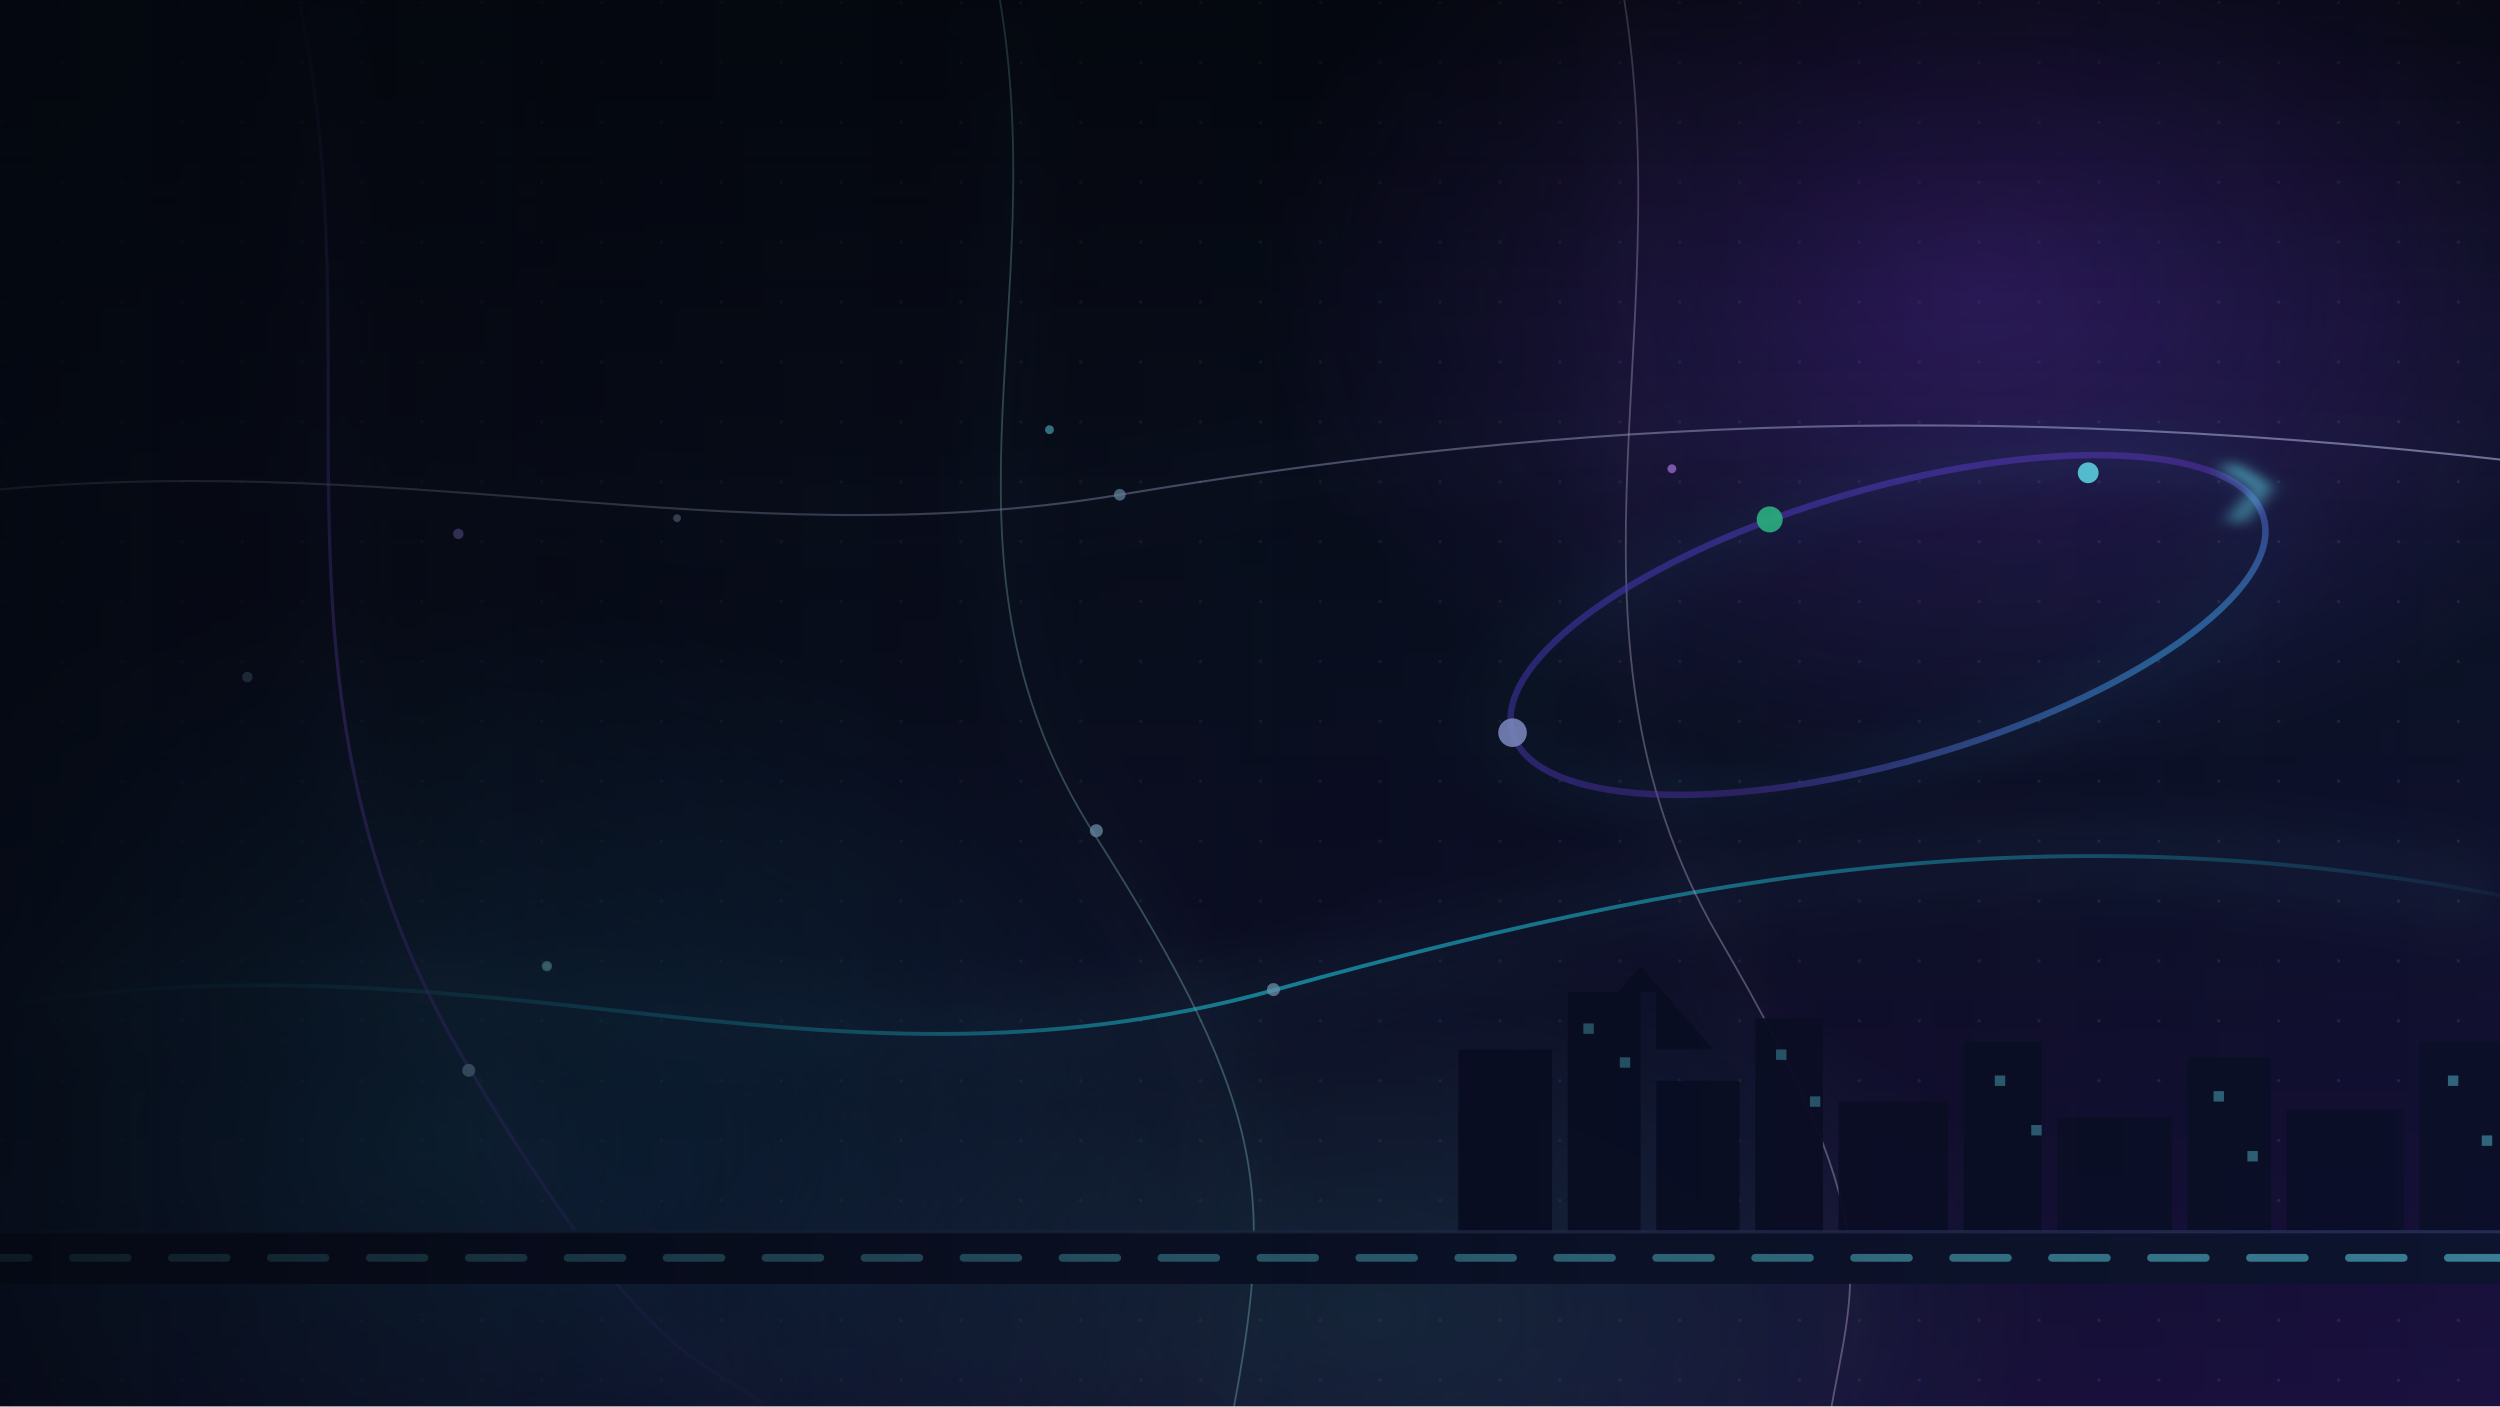
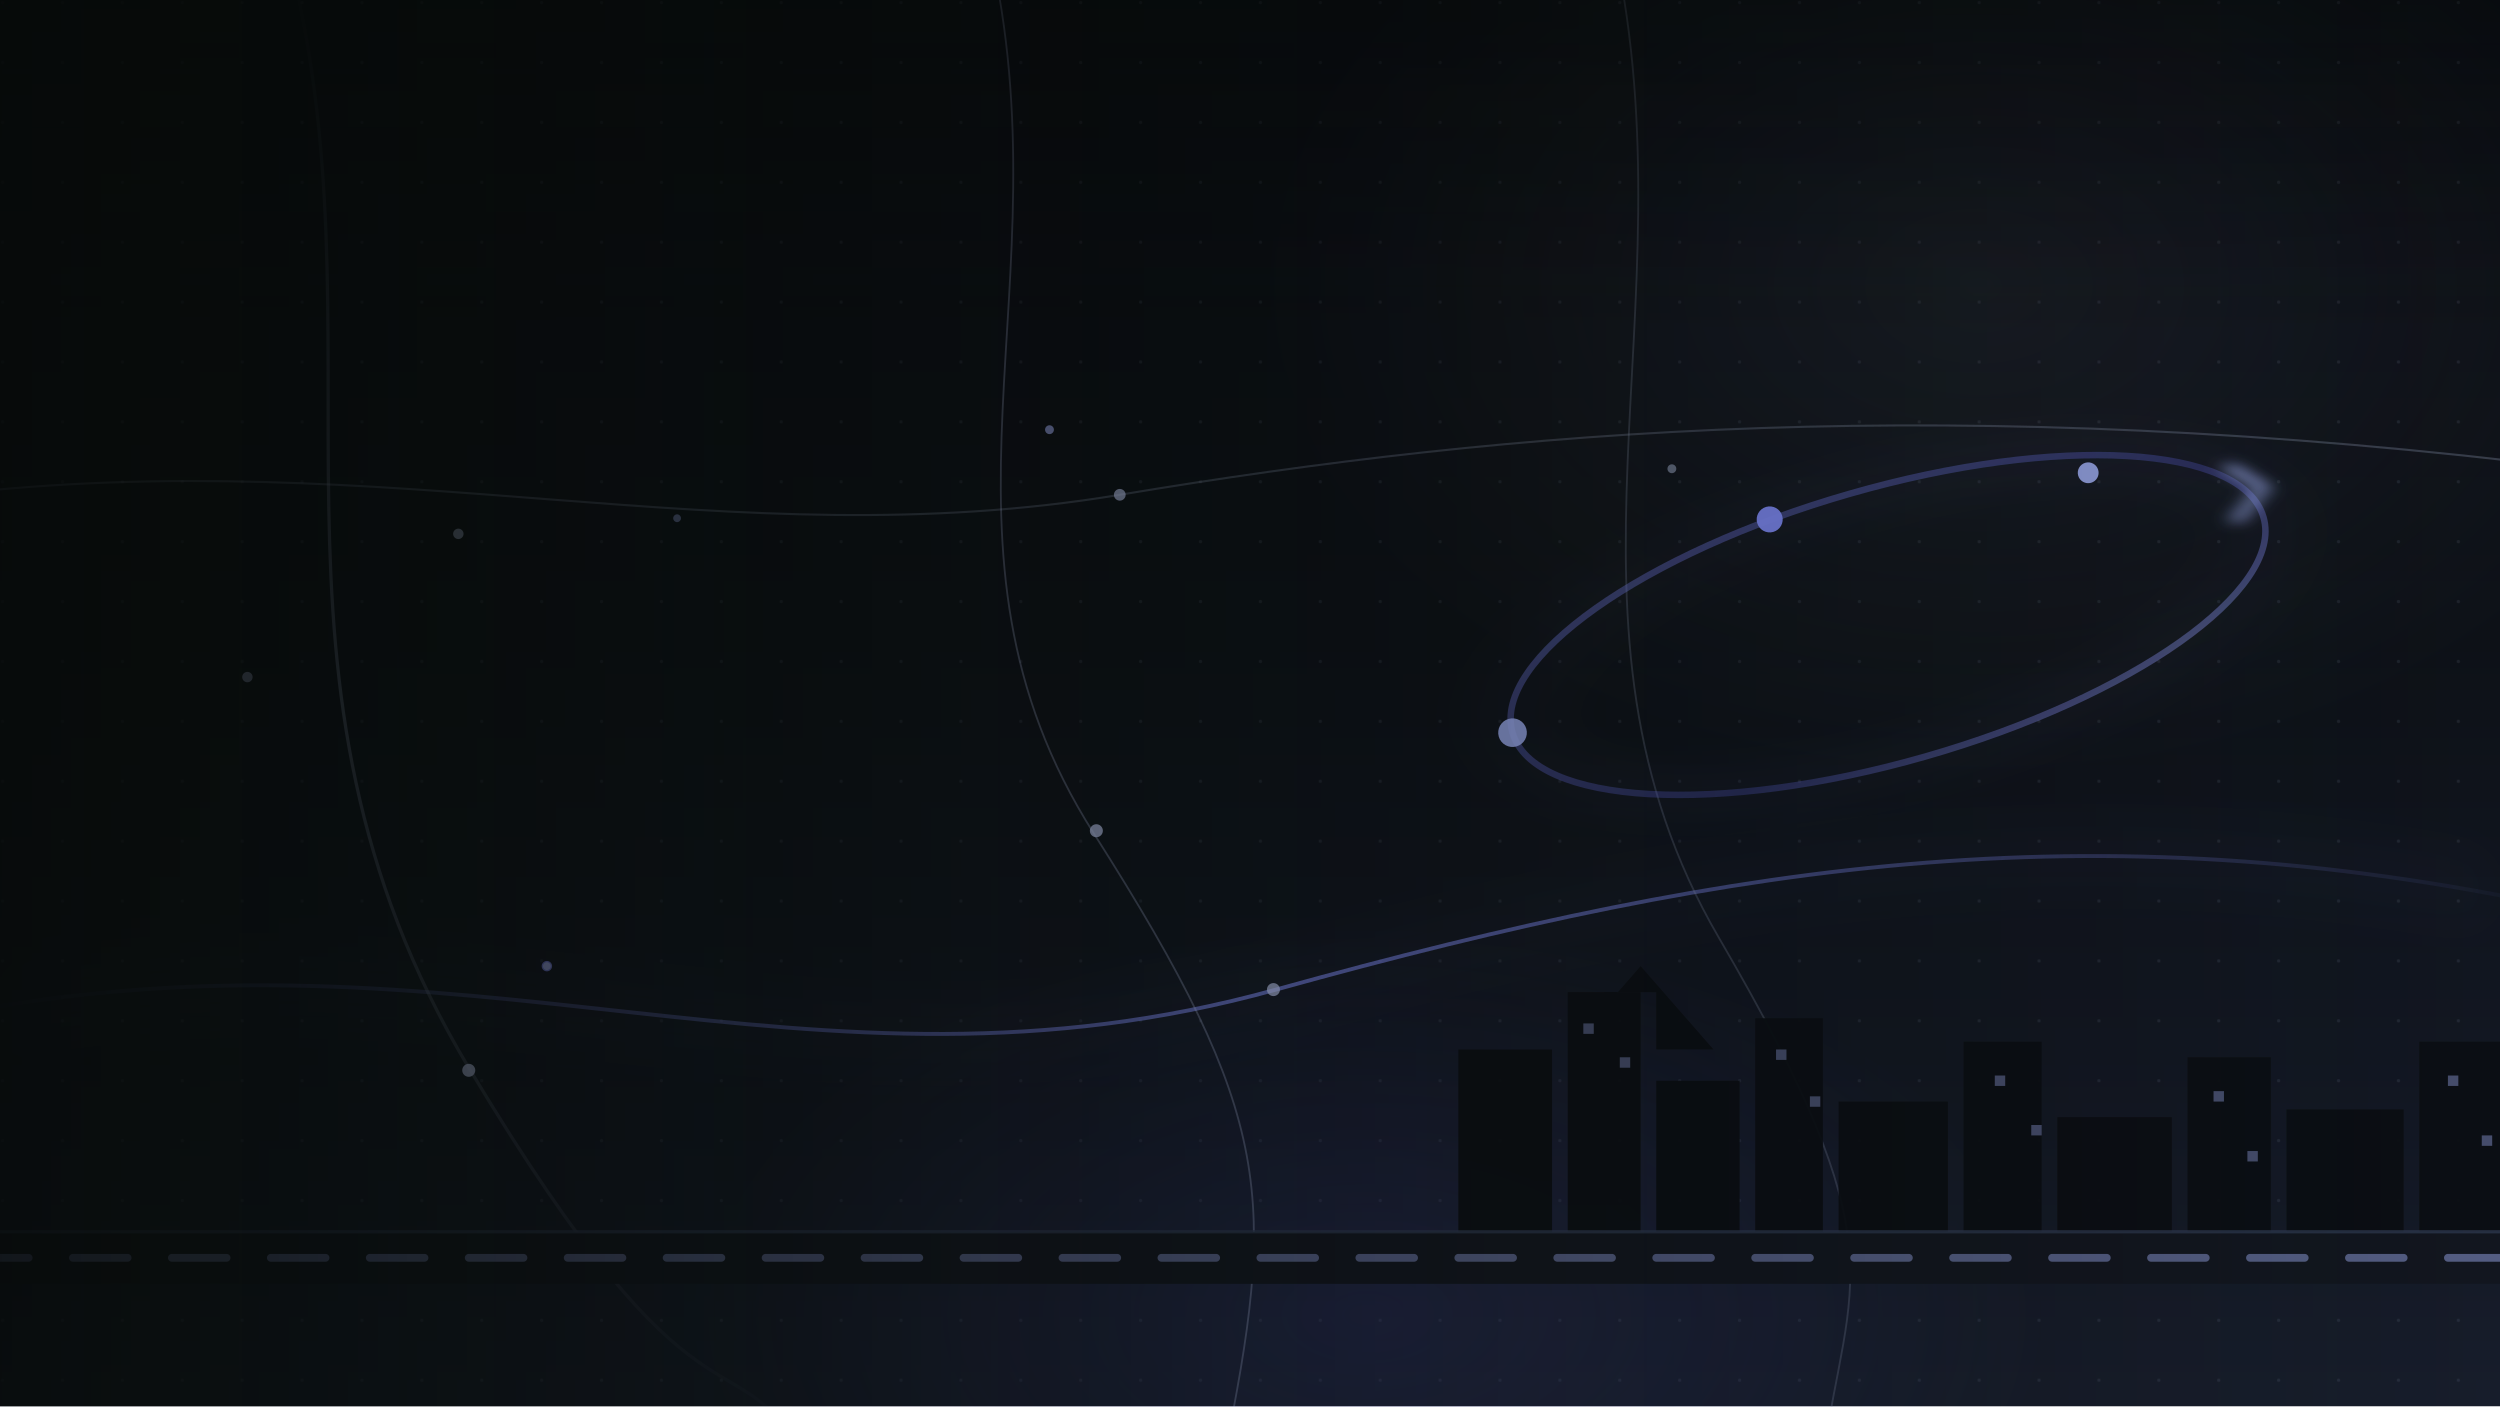
<svg xmlns="http://www.w3.org/2000/svg" width="1920" height="1080" viewBox="0 0 1920 1080">
  <defs>
    <linearGradient id="sky" x1="0" y1="0" x2="0" y2="1">
-       <stop offset="0" stop-color="#05080f" />
-       <stop offset=".45" stop-color="#0b1226" />
-       <stop offset=".8" stop-color="#131033" />
-       <stop offset="1" stop-color="#1b1140" />
+       <stop offset="0" stop-color="#090b12" />
+       <stop offset=".45" stop-color="#0d1117" />
+       <stop offset=".8" stop-color="#131824" />
+       <stop offset="1" stop-color="#171d2b" />
    </linearGradient>
-     <radialGradient id="blobP" cx=".5" cy=".5" r=".5">
-       <stop offset="0" stop-color="#7c3aed" stop-opacity=".36" />
-       <stop offset="1" stop-color="#7c3aed" stop-opacity="0" />
-     </radialGradient>
-     <radialGradient id="blobC" cx=".5" cy=".5" r=".5">
-       <stop offset="0" stop-color="#22d3ee" stop-opacity=".28" />
-       <stop offset="1" stop-color="#22d3ee" stop-opacity="0" />
+     <radialGradient id="blobN" cx=".5" cy=".5" r=".5">
+       <stop offset="0" stop-color="#94a0bc" stop-opacity=".1" />
+       <stop offset="1" stop-color="#94a0bc" stop-opacity="0" />
    </radialGradient>
    <radialGradient id="blobG" cx=".5" cy=".5" r=".5">
-       <stop offset="0" stop-color="#34d399" stop-opacity=".18" />
-       <stop offset="1" stop-color="#34d399" stop-opacity="0" />
+       <stop offset="0" stop-color="#6366f1" stop-opacity=".14" />
+       <stop offset="1" stop-color="#6366f1" stop-opacity="0" />
    </radialGradient>
    <linearGradient id="roadC" x1="0" y1="0" x2="1" y2="0">
-       <stop offset="0" stop-color="#22d3ee" stop-opacity="0" />
-       <stop offset=".5" stop-color="#22d3ee" stop-opacity=".9" />
-       <stop offset="1" stop-color="#22d3ee" stop-opacity="0" />
+       <stop offset="0" stop-color="#818cf8" stop-opacity="0" />
+       <stop offset=".5" stop-color="#818cf8" stop-opacity=".7" />
+       <stop offset="1" stop-color="#818cf8" stop-opacity="0" />
    </linearGradient>
    <linearGradient id="roadV" x1="0" y1="0" x2="0" y2="1">
-       <stop offset="0" stop-color="#8b5cf6" stop-opacity="0" />
-       <stop offset=".5" stop-color="#8b5cf6" stop-opacity=".8" />
-       <stop offset="1" stop-color="#8b5cf6" stop-opacity="0" />
+       <stop offset="0" stop-color="#94a0bc" stop-opacity="0" />
+       <stop offset=".5" stop-color="#94a0bc" stop-opacity=".45" />
+       <stop offset="1" stop-color="#94a0bc" stop-opacity="0" />
    </linearGradient>
    <linearGradient id="ringG" x1="0" y1="0" x2="1" y2="1">
-       <stop offset="0" stop-color="#4f46e5" stop-opacity=".85" />
-       <stop offset=".6" stop-color="#7c3aed" stop-opacity=".5" />
-       <stop offset="1" stop-color="#22d3ee" stop-opacity=".9" />
+       <stop offset="0" stop-color="#818cf8" stop-opacity=".75" />
+       <stop offset=".6" stop-color="#6366f1" stop-opacity=".45" />
+       <stop offset="1" stop-color="#a5b4fc" stop-opacity=".8" />
    </linearGradient>
    <linearGradient id="fadeL" x1="0" y1="0" x2="1" y2="0">
-       <stop offset="0" stop-color="#04070f" stop-opacity=".85" />
-       <stop offset=".45" stop-color="#04070f" stop-opacity=".4" />
-       <stop offset="1" stop-color="#04070f" stop-opacity="0" />
+       <stop offset="0" stop-color="#060a08" stop-opacity=".85" />
+       <stop offset=".45" stop-color="#060a08" stop-opacity=".4" />
+       <stop offset="1" stop-color="#060a08" stop-opacity="0" />
    </linearGradient>
    <linearGradient id="fadeT" x1="0" y1="0" x2="0" y2="1">
-       <stop offset="0" stop-color="#04070f" stop-opacity=".4" />
-       <stop offset="1" stop-color="#04070f" stop-opacity="0" />
+       <stop offset="0" stop-color="#060a08" stop-opacity=".4" />
+       <stop offset="1" stop-color="#060a08" stop-opacity="0" />
    </linearGradient>
    <filter id="blurL" x="-60%" y="-60%" width="220%" height="220%">
      <feGaussianBlur stdDeviation="24" />
    </filter>
    <filter id="blurS" x="-60%" y="-60%" width="220%" height="220%">
      <feGaussianBlur stdDeviation="6" />
    </filter>
    <pattern id="dots" width="46" height="46" patternUnits="userSpaceOnUse">
-       <circle cx="2" cy="2" r="1.3" fill="#8ea2c9" opacity=".14" />
+       <circle cx="2" cy="2" r="1.3" fill="#94a0bc" opacity=".12" />
    </pattern>
  </defs>
  <rect width="1920" height="1080" fill="url(#sky)" />
  <rect width="1920" height="1080" fill="url(#dots)" />
-   <ellipse cx="1520" cy="220" rx="560" ry="380" fill="url(#blobP)" />
-   <ellipse cx="330" cy="880" rx="640" ry="420" fill="url(#blobC)" />
+   <ellipse cx="1520" cy="220" rx="560" ry="380" fill="url(#blobN)" />
  <ellipse cx="1050" cy="1010" rx="520" ry="300" fill="url(#blobG)" />
  <g fill="none" stroke-linecap="round">
-     <path d="M-40 780 C 360 700, 620 860, 980 760 S 1620 620, 1980 700" stroke="#67e8f9" stroke-width="10" opacity=".22" filter="url(#blurL)" />
+     <path d="M-40 780 C 360 700, 620 860, 980 760 S 1620 620, 1980 700" stroke="#818cf8" stroke-width="8" opacity=".12" filter="url(#blurL)" />
    <path d="M-40 780 C 360 700, 620 860, 980 760 S 1620 620, 1980 700" stroke="url(#roadC)" stroke-width="3" />
-     <path d="M220 -40 C 300 260, 180 520, 360 820 S 560 1020, 620 1120" stroke="#a78bfa" stroke-width="9" opacity=".2" filter="url(#blurL)" />
    <path d="M220 -40 C 300 260, 180 520, 360 820 S 560 1020, 620 1120" stroke="url(#roadV)" stroke-width="2.5" />
-     <path d="M-40 380 C 300 340, 560 430, 860 380 S 1500 300, 1980 360" stroke="#818cf8" stroke-width="7" opacity=".14" filter="url(#blurL)" />
-     <path d="M-40 380 C 300 340, 560 430, 860 380 S 1500 300, 1980 360" stroke="#c7d2fe" stroke-width="1.6" opacity=".5" />
-     <path d="M760 -40 C 820 220, 700 420, 840 640 S 980 920, 940 1120" stroke="#67e8f9" stroke-width="6" opacity=".16" filter="url(#blurL)" />
-     <path d="M760 -40 C 820 220, 700 420, 840 640 S 980 920, 940 1120" stroke="#a5f3fc" stroke-width="1.4" opacity=".45" />
-     <path d="M1240 -40 C 1300 240, 1180 480, 1320 720 S 1420 980, 1400 1120" stroke="#c084fc" stroke-width="6" opacity=".15" filter="url(#blurL)" />
-     <path d="M1240 -40 C 1300 240, 1180 480, 1320 720 S 1420 980, 1400 1120" stroke="#e9d5ff" stroke-width="1.4" opacity=".4" />
+     <path d="M-40 380 C 300 340, 560 430, 860 380 S 1500 300, 1980 360" stroke="#94a0bc" stroke-width="1.6" opacity=".3" />
+     <path d="M760 -40 C 820 220, 700 420, 840 640 S 980 920, 940 1120" stroke="#c7d2fe" stroke-width="1.4" opacity=".3" />
+     <path d="M1240 -40 C 1300 240, 1180 480, 1320 720 S 1420 980, 1400 1120" stroke="#94a0bc" stroke-width="1.4" opacity=".25" />
  </g>
  <g transform="rotate(-16 1450 480)" fill="none">
-     <ellipse cx="1450" cy="480" rx="300" ry="105" stroke="url(#ringG)" stroke-width="5" stroke-dasharray="1520 380" stroke-linecap="round" opacity=".75" />
-     <ellipse cx="1450" cy="480" rx="300" ry="105" stroke="#22d3ee" stroke-width="16" opacity=".12" filter="url(#blurL)" />
-     <path d="M1736 436 L 1756 458 L 1730 476" stroke="#67e8f9" stroke-width="7" stroke-linecap="round" stroke-linejoin="round" opacity=".9" filter="url(#blurS)" />
-     <circle cx="1150" cy="480" r="11" fill="#a5b4fc" opacity=".9" />
-     <circle cx="1385" cy="377" r="10" fill="#34d399" opacity=".95" />
-     <circle cx="1630" cy="410" r="8" fill="#67e8f9" opacity=".9" />
+     <ellipse cx="1450" cy="480" rx="300" ry="105" stroke="url(#ringG)" stroke-width="5" stroke-dasharray="1520 380" stroke-linecap="round" opacity=".6" />
+     <ellipse cx="1450" cy="480" rx="300" ry="105" stroke="#818cf8" stroke-width="14" opacity=".08" filter="url(#blurL)" />
+     <path d="M1736 436 L 1756 458 L 1730 476" stroke="#a5b4fc" stroke-width="7" stroke-linecap="round" stroke-linejoin="round" opacity=".85" filter="url(#blurS)" />
+     <circle cx="1150" cy="480" r="11" fill="#a5b4fc" opacity=".85" />
+     <circle cx="1385" cy="377" r="10" fill="#818cf8" opacity=".95" />
+     <circle cx="1630" cy="410" r="8" fill="#a5b4fc" opacity=".85" />
+     <circle r="4.5" fill="#c7d2fe" opacity=".95">
+       <animateMotion dur="16s" repeatCount="indefinite" path="M1150 480 a300 105 0 1 0 600 0 a300 105 0 1 0 -600 0" />
+     </circle>
  </g>
-   <g fill="#0a0f28" opacity=".95">
+   <g fill="#0b0e13" opacity=".95">
    <rect x="1120" y="806" width="72" height="140" />
    <rect x="1204" y="762" width="56" height="184" />
    <rect x="1272" y="830" width="64" height="116" />
    <rect x="1348" y="782" width="52" height="164" />
    <rect x="1412" y="846" width="84" height="100" />
    <rect x="1508" y="800" width="60" height="146" />
    <rect x="1580" y="858" width="88" height="88" />
    <rect x="1680" y="812" width="64" height="134" />
    <rect x="1756" y="852" width="90" height="94" />
    <rect x="1858" y="800" width="70" height="146" />
    <polygon points="1232,762 1232,806 1204,806 1260,742 1316,806 1272,806 1272,762" />
  </g>
-   <g fill="#67e8f9" opacity=".4">
+   <g fill="#a5b4fc" opacity=".38">
    <rect x="1216" y="786" width="8" height="8" />
    <rect x="1244" y="812" width="8" height="8" />
    <rect x="1364" y="806" width="8" height="8" />
    <rect x="1390" y="842" width="8" height="8" />
    <rect x="1532" y="826" width="8" height="8" />
    <rect x="1560" y="864" width="8" height="8" />
    <rect x="1700" y="838" width="8" height="8" />
    <rect x="1726" y="884" width="8" height="8" />
    <rect x="1880" y="826" width="8" height="8" />
    <rect x="1906" y="872" width="8" height="8" />
  </g>
-   <path d="M-20 986 L 1940 986 L 1940 946 L -20 946 Z" fill="#0d142e" />
-   <path d="M-20 946 H 1940" stroke="#2b3660" stroke-width="2.5" opacity=".7" />
-   <path d="M-20 966 H 1940" stroke="#67e8f9" stroke-width="6" stroke-linecap="round" stroke-dasharray="42 34" opacity=".5" />
+   <path d="M-20 986 L 1940 986 L 1940 946 L -20 946 Z" fill="#12161f" />
+   <path d="M-20 946 H 1940" stroke="#2f3a52" stroke-width="2.5" opacity=".7" />
+   <path d="M-20 966 H 1940" stroke="#a5b4fc" stroke-width="6" stroke-linecap="round" stroke-dasharray="42 34" opacity=".45" />
  <g>
-     <circle cx="420" cy="742" r="4" fill="#67e8f9" opacity=".9">
+     <circle cx="420" cy="742" r="4" fill="#818cf8" opacity=".85">
      <animateMotion dur="9s" repeatCount="indefinite" path="M-40 780 C 360 700, 620 860, 980 760 S 1620 620, 1980 700" />
    </circle>
-     <circle cx="420" cy="742" r="3" fill="#a5f3fc" opacity=".7">
+     <circle cx="420" cy="742" r="3" fill="#c7d2fe" opacity=".6">
      <animateMotion dur="9s" begin="-4.5s" repeatCount="indefinite" path="M-40 780 C 360 700, 620 860, 980 760 S 1620 620, 1980 700" />
    </circle>
-     <circle cx="352" cy="410" r="4" fill="#a78bfa" opacity=".85">
+     <circle cx="352" cy="410" r="4" fill="#94a0bc" opacity=".7">
      <animateMotion dur="11s" repeatCount="indefinite" path="M220 -40 C 300 260, 180 520, 360 820 S 560 1020, 620 1120" />
    </circle>
-     <circle cx="806" cy="330" r="3.4" fill="#67e8f9" opacity=".8">
+     <circle cx="806" cy="330" r="3.4" fill="#a5b4fc" opacity=".7">
      <animateMotion dur="12s" begin="-6s" repeatCount="indefinite" path="M760 -40 C 820 220, 700 420, 840 640 S 980 920, 940 1120" />
    </circle>
-     <circle cx="1284" cy="360" r="3.4" fill="#c084fc" opacity=".8">
+     <circle cx="1284" cy="360" r="3.4" fill="#94a0bc" opacity=".65">
      <animateMotion dur="13s" begin="-3s" repeatCount="indefinite" path="M1240 -40 C 1300 240, 1180 480, 1320 720 S 1420 980, 1400 1120" />
    </circle>
-     <circle cx="520" cy="398" r="3" fill="#c7d2fe" opacity=".6">
+     <circle cx="520" cy="398" r="3" fill="#a5b4fc" opacity=".5">
      <animateMotion dur="10s" begin="-2s" repeatCount="indefinite" path="M-40 380 C 300 340, 560 430, 860 380 S 1500 300, 1980 360" />
    </circle>
  </g>
-   <g fill="#9fd9ff">
-     <circle cx="360" cy="822" r="5" opacity=".85" />
-     <circle cx="842" cy="638" r="5" opacity=".8" />
-     <circle cx="978" cy="760" r="5" opacity=".75" />
-     <circle cx="860" cy="380" r="4.5" opacity=".7" />
-     <circle cx="190" cy="520" r="4" opacity=".6" />
+   <g fill="#c7d2fe">
+     <circle cx="360" cy="822" r="5" opacity=".8" />
+     <circle cx="842" cy="638" r="5" opacity=".75" />
+     <circle cx="978" cy="760" r="5" opacity=".7" />
+     <circle cx="860" cy="380" r="4.5" opacity=".65" />
+     <circle cx="190" cy="520" r="4" opacity=".55" />
  </g>
  <rect width="1920" height="260" fill="url(#fadeT)" />
  <rect width="1920" height="1080" fill="url(#fadeL)" />
</svg>
